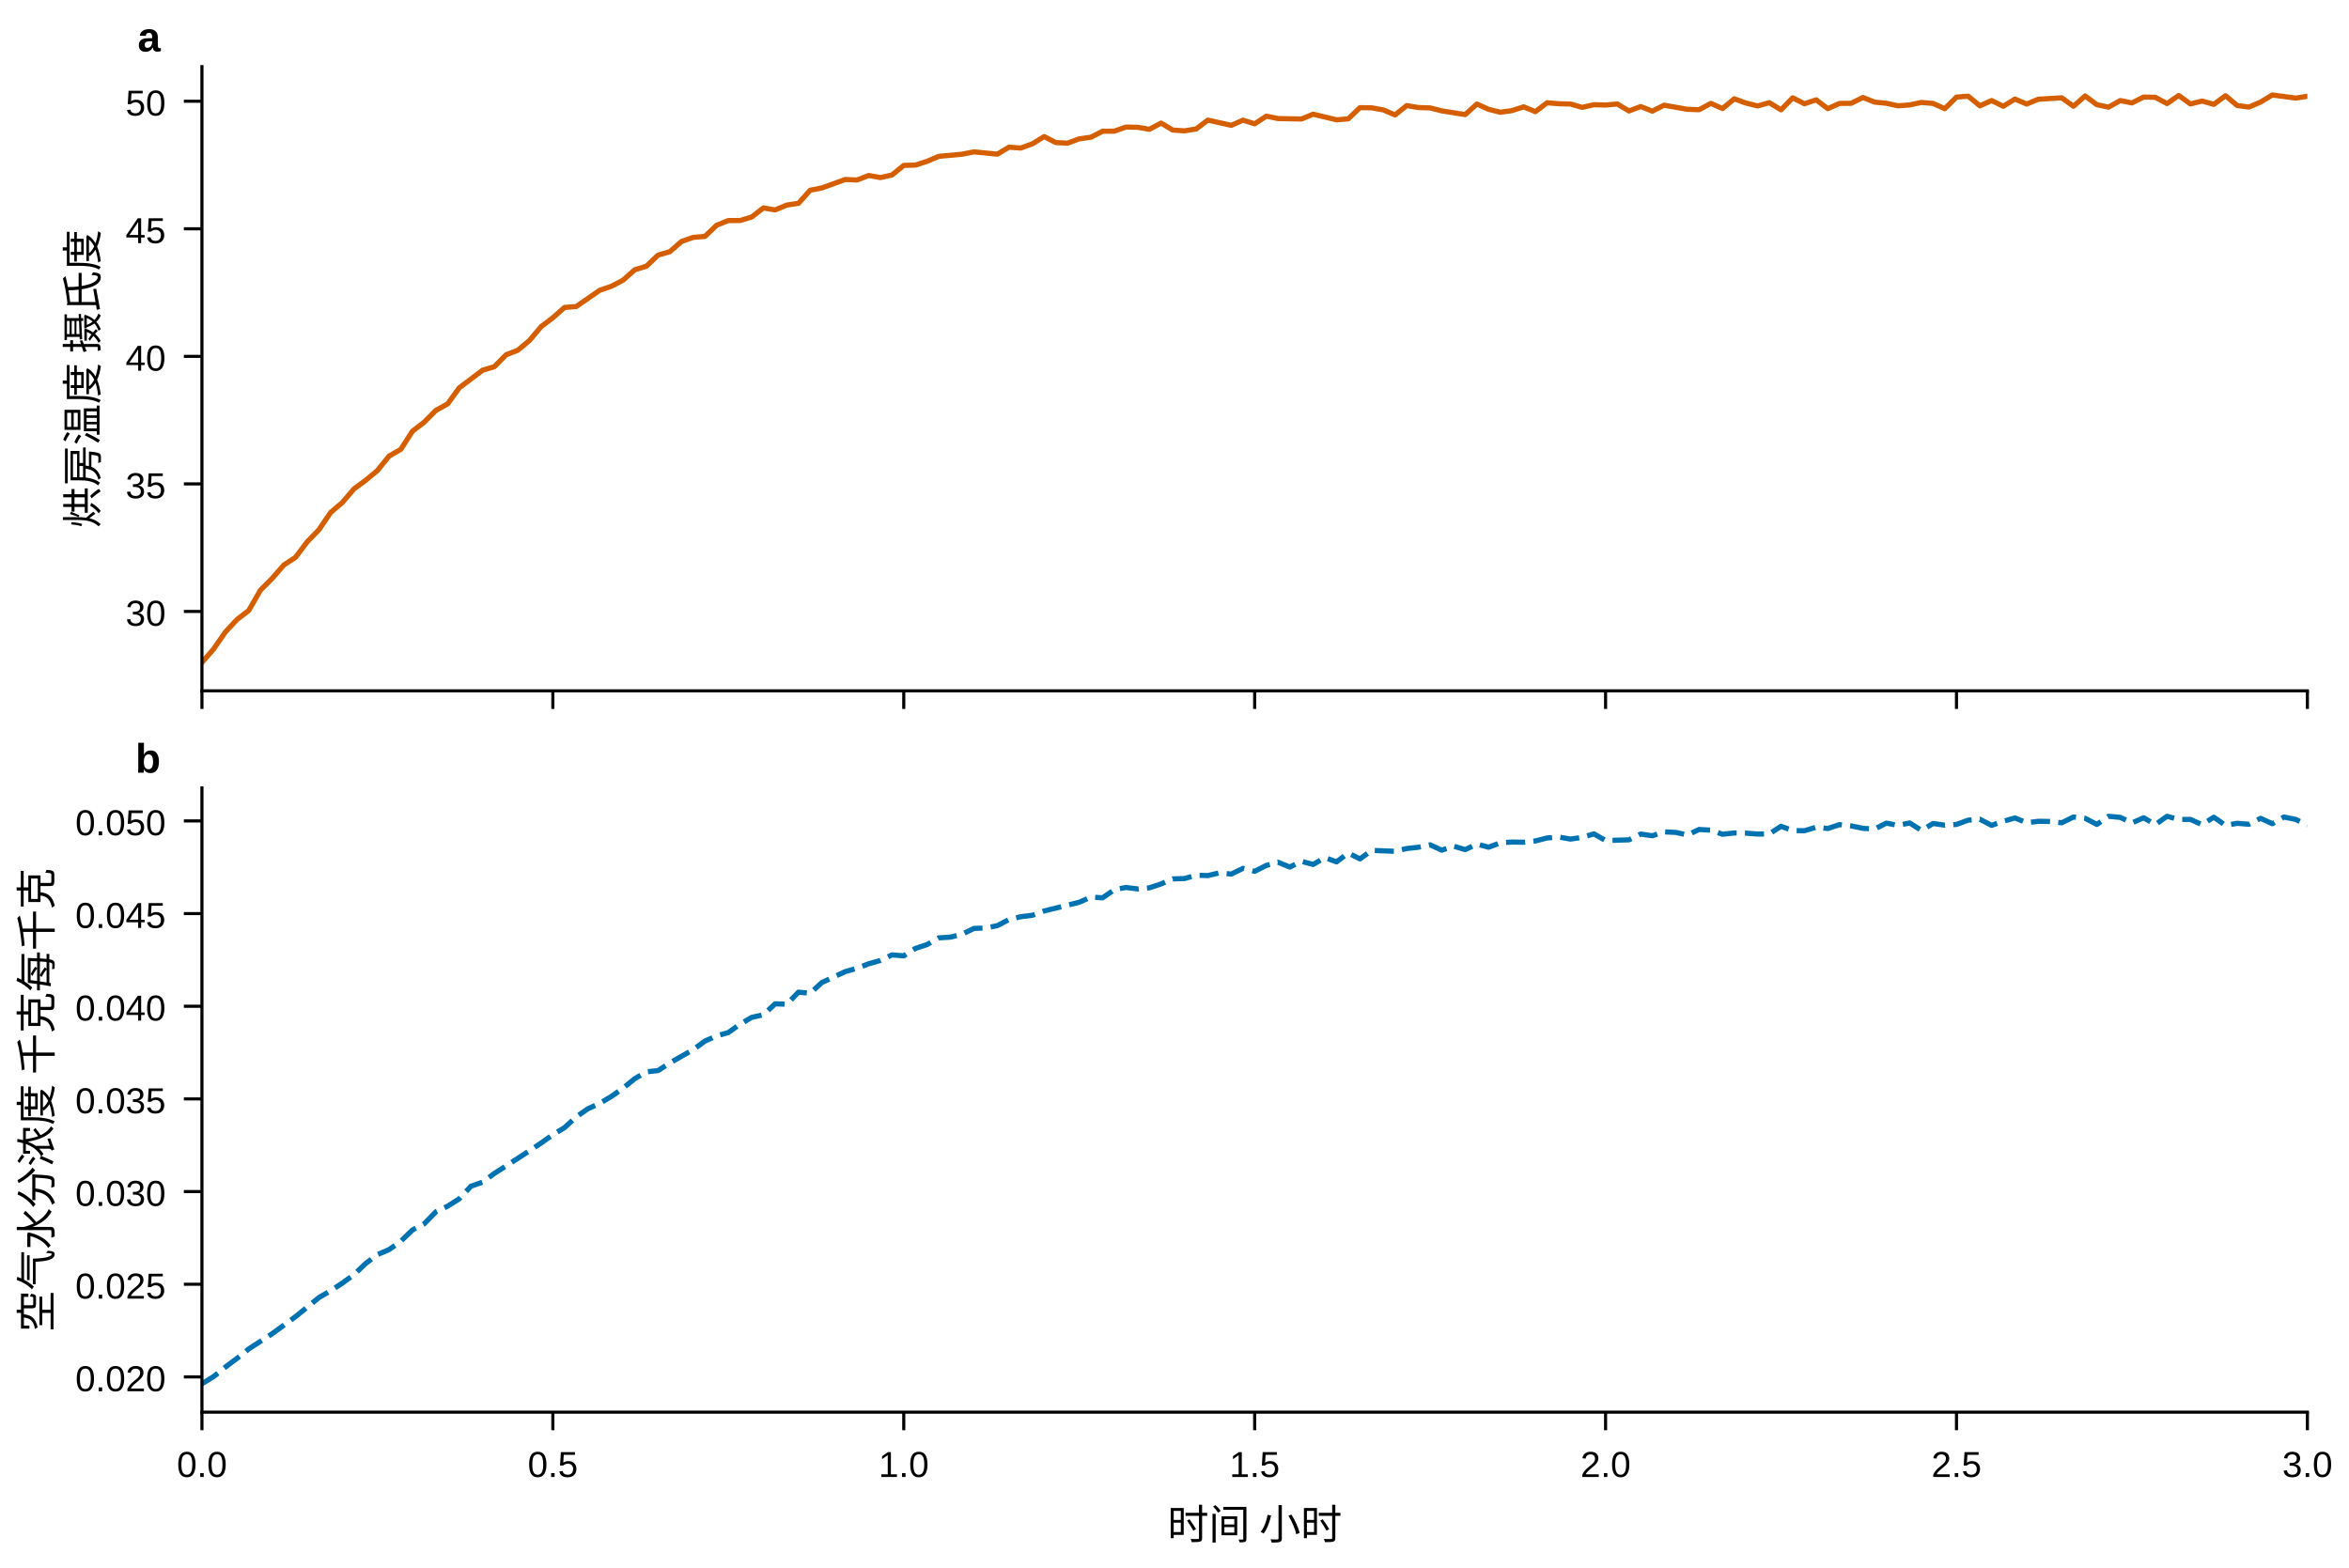
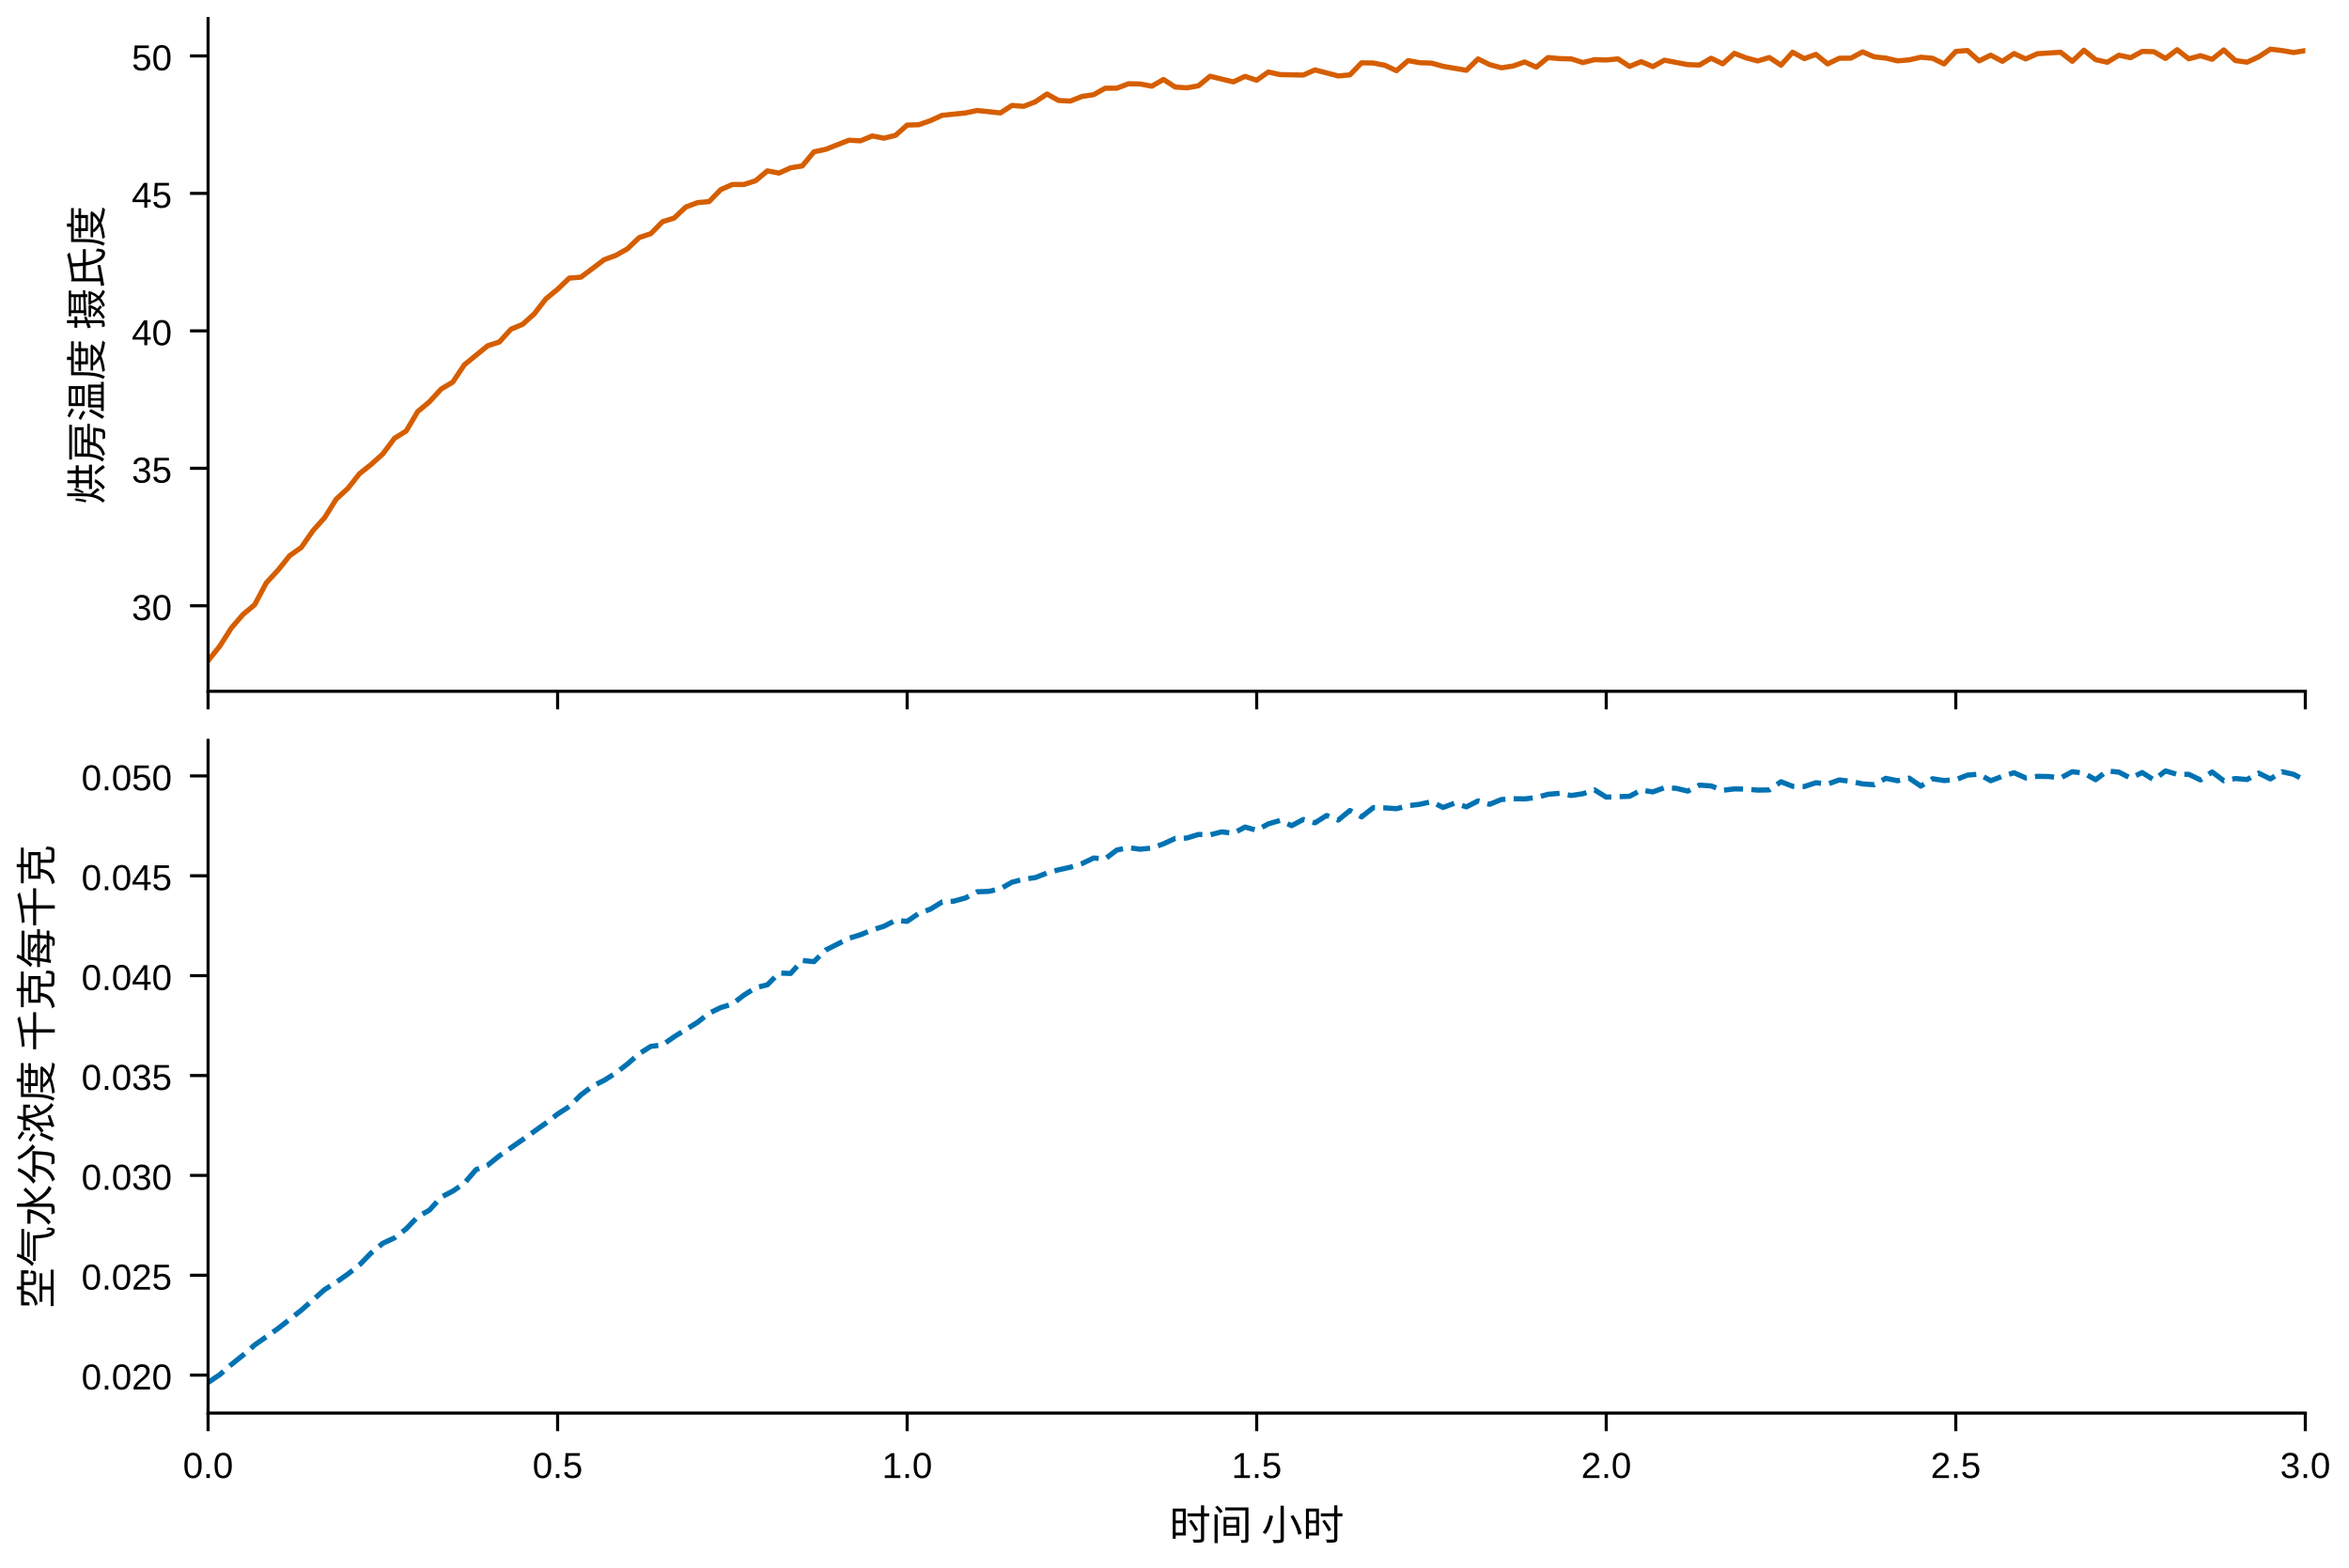
<svg xmlns="http://www.w3.org/2000/svg" xmlns:xlink="http://www.w3.org/1999/xlink" width="454.8pt" height="303.6pt" viewBox="0 0 454.8 303.6" version="1.1">
  <defs>
    <style type="text/css">*{stroke-linejoin: round; stroke-linecap: butt}</style>
  </defs>
  <g id="figure_1">
    <g id="patch_1">
      <path d="M 0 303.6  L 454.8 303.6  L 454.8 0  L 0 0  z " style="fill: #ffffff" />
    </g>
    <g id="axes_1">
      <g id="patch_2">
-         <path d="M 39.099 133.772  L 446.745 133.772  L 446.745 12.896  L 39.099 12.896  z " style="fill: #ffffff" />
+         <path d="M 40.286 133.862  L 446.342 133.862  L 446.342 3.6  L 40.286 3.6  z " style="fill: #ffffff" />
      </g>
      <g id="matplotlib.axis_1">
        <g id="xtick_1">
          <g id="line2d_1">
            <defs>
-               <path id="m275f504284" d="M 0 0  L 0 3.5  " style="stroke: #000000; stroke-width: 0.6" />
+               <path id="m5ef7e6e526" d="M 0 0  L 0 3.5  " style="stroke: #000000; stroke-width: 0.6" />
            </defs>
            <g>
-               <use xlink:href="#m275f504284" x="39.099" y="133.772" style="stroke: #000000; stroke-width: 0.6" />
+               <use xlink:href="#m5ef7e6e526" x="40.286" y="133.862" style="stroke: #000000; stroke-width: 0.6" />
            </g>
          </g>
        </g>
        <g id="xtick_2">
          <g id="line2d_2">
            <g>
-               <use xlink:href="#m275f504284" x="107.04" y="133.772" style="stroke: #000000; stroke-width: 0.6" />
+               <use xlink:href="#m5ef7e6e526" x="107.962" y="133.862" style="stroke: #000000; stroke-width: 0.6" />
            </g>
          </g>
        </g>
        <g id="xtick_3">
          <g id="line2d_3">
            <g>
-               <use xlink:href="#m275f504284" x="174.981" y="133.772" style="stroke: #000000; stroke-width: 0.6" />
+               <use xlink:href="#m5ef7e6e526" x="175.638" y="133.862" style="stroke: #000000; stroke-width: 0.6" />
            </g>
          </g>
        </g>
        <g id="xtick_4">
          <g id="line2d_4">
            <g>
-               <use xlink:href="#m275f504284" x="242.922" y="133.772" style="stroke: #000000; stroke-width: 0.6" />
+               <use xlink:href="#m5ef7e6e526" x="243.314" y="133.862" style="stroke: #000000; stroke-width: 0.6" />
            </g>
          </g>
        </g>
        <g id="xtick_5">
          <g id="line2d_5">
            <g>
-               <use xlink:href="#m275f504284" x="310.863" y="133.772" style="stroke: #000000; stroke-width: 0.6" />
+               <use xlink:href="#m5ef7e6e526" x="310.99" y="133.862" style="stroke: #000000; stroke-width: 0.6" />
            </g>
          </g>
        </g>
        <g id="xtick_6">
          <g id="line2d_6">
            <g>
-               <use xlink:href="#m275f504284" x="378.804" y="133.772" style="stroke: #000000; stroke-width: 0.6" />
+               <use xlink:href="#m5ef7e6e526" x="378.666" y="133.862" style="stroke: #000000; stroke-width: 0.6" />
            </g>
          </g>
        </g>
        <g id="xtick_7">
          <g id="line2d_7">
            <g>
-               <use xlink:href="#m275f504284" x="446.745" y="133.772" style="stroke: #000000; stroke-width: 0.6" />
+               <use xlink:href="#m5ef7e6e526" x="446.342" y="133.862" style="stroke: #000000; stroke-width: 0.6" />
            </g>
          </g>
        </g>
      </g>
      <g id="matplotlib.axis_2">
        <g id="ytick_1">
          <g id="line2d_8">
            <defs>
-               <path id="m0cbccdf1a3" d="M 0 0  L -3.5 0  " style="stroke: #000000; stroke-width: 0.6" />
+               <path id="m7b26cdd08c" d="M 0 0  L -3.5 0  " style="stroke: #000000; stroke-width: 0.6" />
            </defs>
            <g>
-               <use xlink:href="#m0cbccdf1a3" x="39.099" y="118.398" style="stroke: #000000; stroke-width: 0.6" />
+               <use xlink:href="#m7b26cdd08c" x="40.286" y="117.295" style="stroke: #000000; stroke-width: 0.6" />
            </g>
          </g>
          <g id="text_1">
-             <text style="font-size: 7px; font-family: 'Noto Sans SC', 'Arial', 'Helvetica', 'DejaVu Sans', sans-serif; text-anchor: end" x="32.099" y="121.177" transform="rotate(-0 32.09906 121.1774)">30</text>
+             <text style="font-size: 7px; font-family: 'Noto Sans SC', 'Arial', 'Helvetica', 'DejaVu Sans', sans-serif; text-anchor: end" x="33.286" y="120.08" transform="rotate(-0 33.28578 120.0804)">30</text>
          </g>
        </g>
        <g id="ytick_2">
          <g id="line2d_9">
            <g>
-               <use xlink:href="#m0cbccdf1a3" x="39.099" y="93.7" style="stroke: #000000; stroke-width: 0.6" />
+               <use xlink:href="#m7b26cdd08c" x="40.286" y="90.679" style="stroke: #000000; stroke-width: 0.6" />
            </g>
          </g>
          <g id="text_2">
-             <text style="font-size: 7px; font-family: 'Noto Sans SC', 'Arial', 'Helvetica', 'DejaVu Sans', sans-serif; text-anchor: end" x="32.099" y="96.479" transform="rotate(-0 32.09906 96.4793)">35</text>
+             <text style="font-size: 7px; font-family: 'Noto Sans SC', 'Arial', 'Helvetica', 'DejaVu Sans', sans-serif; text-anchor: end" x="33.286" y="93.464" transform="rotate(-0 33.28578 93.46437)">35</text>
          </g>
        </g>
        <g id="ytick_3">
          <g id="line2d_10">
            <g>
-               <use xlink:href="#m0cbccdf1a3" x="39.099" y="69.002" style="stroke: #000000; stroke-width: 0.6" />
+               <use xlink:href="#m7b26cdd08c" x="40.286" y="64.063" style="stroke: #000000; stroke-width: 0.6" />
            </g>
          </g>
          <g id="text_3">
-             <text style="font-size: 7px; font-family: 'Noto Sans SC', 'Arial', 'Helvetica', 'DejaVu Sans', sans-serif; text-anchor: end" x="32.099" y="71.781" transform="rotate(-0 32.09906 71.78119)">40</text>
+             <text style="font-size: 7px; font-family: 'Noto Sans SC', 'Arial', 'Helvetica', 'DejaVu Sans', sans-serif; text-anchor: end" x="33.286" y="66.848" transform="rotate(-0 33.28578 66.84834)">40</text>
          </g>
        </g>
        <g id="ytick_4">
          <g id="line2d_11">
            <g>
-               <use xlink:href="#m0cbccdf1a3" x="39.099" y="44.304" style="stroke: #000000; stroke-width: 0.6" />
+               <use xlink:href="#m7b26cdd08c" x="40.286" y="37.447" style="stroke: #000000; stroke-width: 0.6" />
            </g>
          </g>
          <g id="text_4">
-             <text style="font-size: 7px; font-family: 'Noto Sans SC', 'Arial', 'Helvetica', 'DejaVu Sans', sans-serif; text-anchor: end" x="32.099" y="47.083" transform="rotate(-0 32.09906 47.08307)">45</text>
+             <text style="font-size: 7px; font-family: 'Noto Sans SC', 'Arial', 'Helvetica', 'DejaVu Sans', sans-serif; text-anchor: end" x="33.286" y="40.232" transform="rotate(-0 33.28578 40.23232)">45</text>
          </g>
        </g>
        <g id="ytick_5">
          <g id="line2d_12">
            <g>
-               <use xlink:href="#m0cbccdf1a3" x="39.099" y="19.606" style="stroke: #000000; stroke-width: 0.6" />
+               <use xlink:href="#m7b26cdd08c" x="40.286" y="10.831" style="stroke: #000000; stroke-width: 0.6" />
            </g>
          </g>
          <g id="text_5">
-             <text style="font-size: 7px; font-family: 'Noto Sans SC', 'Arial', 'Helvetica', 'DejaVu Sans', sans-serif; text-anchor: end" x="32.099" y="22.385" transform="rotate(-0 32.09906 22.38496)">50</text>
+             <text style="font-size: 7px; font-family: 'Noto Sans SC', 'Arial', 'Helvetica', 'DejaVu Sans', sans-serif; text-anchor: end" x="33.286" y="13.616" transform="rotate(-0 33.28578 13.61629)">50</text>
          </g>
        </g>
        <g id="text_6">
-           <text style="font-size: 8px; font-family: 'Noto Sans SC', 'Arial', 'Helvetica', 'DejaVu Sans', sans-serif; text-anchor: middle" x="18.862" y="73.334" transform="rotate(-90 18.86219 73.33402)">烘房温度  摄氏度</text>
+           <text style="font-size: 8px; font-family: 'Noto Sans SC', 'Arial', 'Helvetica', 'DejaVu Sans', sans-serif; text-anchor: middle" x="19.683" y="68.731" transform="rotate(-90 19.68328 68.73101)">烘房温度  摄氏度</text>
        </g>
      </g>
      <g id="line2d_13">
-         <path d="M 39.099 128.277  L 41.364 125.669  L 43.628 122.389  L 45.893 119.959  L 48.158 118.215  L 50.423 114.279  L 52.687 112.011  L 54.952 109.408  L 57.217 107.921  L 59.481 104.913  L 61.746 102.582  L 64.011 99.237  L 66.275 97.316  L 68.54 94.658  L 70.805 92.999  L 73.07 91.112  L 75.334 88.311  L 77.599 87.012  L 79.864 83.49  L 82.128 81.751  L 84.393 79.464  L 86.658 78.219  L 88.922 75.093  L 93.452 71.679  L 95.717 71.003  L 97.981 68.701  L 100.246 67.826  L 102.511 65.934  L 104.775 63.242  L 107.04 61.528  L 109.305 59.528  L 111.569 59.36  L 116.099 56.213  L 118.363 55.443  L 120.628 54.257  L 122.893 52.242  L 125.158 51.545  L 127.422 49.392  L 129.687 48.74  L 131.952 46.759  L 134.216 45.969  L 136.481 45.781  L 138.746 43.622  L 141.01 42.708  L 143.275 42.703  L 145.54 42.022  L 147.805 40.263  L 150.069 40.653  L 152.334 39.71  L 154.599 39.369  L 156.863 36.835  L 159.128 36.391  L 163.657 34.756  L 165.922 34.859  L 168.187 33.985  L 170.452 34.385  L 172.716 33.876  L 174.981 32.029  L 177.246 31.965  L 179.51 31.234  L 181.775 30.275  L 186.304 29.851  L 188.569 29.406  L 193.099 29.851  L 195.363 28.502  L 197.628 28.665  L 199.893 27.85  L 202.157 26.447  L 204.422 27.608  L 206.687 27.722  L 208.951 26.887  L 211.216 26.571  L 213.481 25.41  L 215.745 25.4  L 218.01 24.605  L 220.275 24.649  L 222.54 25.039  L 224.804 23.834  L 227.069 25.188  L 229.334 25.336  L 231.598 24.975  L 233.863 23.256  L 238.392 24.269  L 240.657 23.276  L 242.922 23.972  L 245.187 22.495  L 247.451 22.96  L 251.981 23.044  L 254.245 22.115  L 258.775 23.202  L 261.039 23.014  L 263.304 20.846  L 265.569 20.875  L 267.834 21.285  L 270.098 22.258  L 272.363 20.445  L 274.628 20.826  L 276.892 20.895  L 279.157 21.473  L 283.686 22.189  L 285.951 20.144  L 288.216 21.172  L 290.481 21.735  L 292.745 21.419  L 295.01 20.688  L 297.275 21.621  L 299.539 19.897  L 301.804 20.09  L 304.069 20.139  L 306.333 20.796  L 308.598 20.273  L 310.863 20.337  L 313.128 20.134  L 315.392 21.488  L 317.657 20.633  L 319.922 21.522  L 322.186 20.371  L 326.716 21.172  L 328.98 21.241  L 331.245 20.021  L 333.51 21.018  L 335.774 19.136  L 338.039 19.956  L 340.304 20.51  L 342.569 19.887  L 344.833 21.265  L 347.098 18.939  L 349.363 20.09  L 351.627 19.329  L 353.892 21.038  L 356.157 20.026  L 358.421 20.001  L 360.686 18.88  L 362.951 19.769  L 365.216 19.996  L 367.48 20.49  L 369.745 20.317  L 372.01 19.838  L 374.274 20.026  L 376.539 21.048  L 378.804 18.801  L 381.068 18.628  L 383.333 20.495  L 385.598 19.472  L 387.863 20.574  L 390.127 19.181  L 392.392 20.144  L 394.657 19.211  L 399.186 18.944  L 401.451 20.574  L 403.715 18.578  L 405.98 20.273  L 408.245 20.747  L 410.51 19.472  L 412.774 19.927  L 415.039 18.791  L 417.304 18.845  L 419.568 20.055  L 421.833 18.489  L 424.098 20.124  L 426.362 19.566  L 428.627 20.208  L 430.892 18.529  L 433.156 20.436  L 435.421 20.732  L 437.686 19.764  L 439.951 18.391  L 444.48 18.993  L 446.745 18.643  L 446.745 18.643  " clip-path="url(#p5a6f36ea54)" style="fill: none; stroke: #d55e00; stroke-linecap: square" />
+         <path d="M 40.286 127.941  L 42.542 125.13  L 44.798 121.596  L 47.053 118.977  L 49.309 117.098  L 51.565 112.855  L 53.821 110.412  L 56.077 107.606  L 58.333 106.004  L 60.589 102.762  L 62.844 100.25  L 65.1 96.646  L 67.356 94.575  L 69.612 91.711  L 71.868 89.923  L 74.124 87.889  L 76.38 84.871  L 78.635 83.471  L 80.891 79.676  L 83.147 77.802  L 85.403 75.337  L 87.659 73.996  L 89.915 70.626  L 94.427 66.948  L 96.682 66.218  L 98.938 63.738  L 101.194 62.796  L 103.45 60.757  L 105.706 57.856  L 107.962 56.009  L 110.218 53.853  L 112.473 53.672  L 116.985 50.281  L 119.241 49.45  L 121.497 48.173  L 123.753 46.001  L 126.009 45.25  L 128.265 42.929  L 130.52 42.227  L 132.776 40.092  L 135.032 39.24  L 137.288 39.038  L 139.544 36.712  L 141.8 35.727  L 144.056 35.722  L 146.311 34.987  L 148.567 33.092  L 150.823 33.513  L 153.079 32.496  L 155.335 32.129  L 157.591 29.398  L 159.847 28.919  L 164.358 27.157  L 166.614 27.269  L 168.87 26.326  L 171.126 26.758  L 173.382 26.209  L 175.638 24.218  L 177.894 24.149  L 180.149 23.361  L 182.405 22.329  L 186.917 21.871  L 189.173 21.392  L 193.685 21.871  L 195.941 20.418  L 198.196 20.593  L 200.452 19.715  L 202.708 18.203  L 204.964 19.454  L 207.22 19.577  L 209.476 18.677  L 211.732 18.336  L 213.987 17.085  L 216.243 17.075  L 218.499 16.218  L 220.755 16.266  L 223.011 16.686  L 225.267 15.387  L 227.523 16.846  L 229.779 17.005  L 232.034 16.617  L 234.29 14.764  L 238.802 15.856  L 241.058 14.786  L 243.314 15.536  L 245.57 13.945  L 247.825 14.445  L 252.337 14.535  L 254.593 13.535  L 259.105 14.706  L 261.361 14.504  L 263.616 12.167  L 265.872 12.199  L 268.128 12.64  L 270.384 13.689  L 272.64 11.735  L 274.896 12.145  L 277.152 12.22  L 279.408 12.843  L 283.919 13.615  L 286.175 11.411  L 288.431 12.518  L 290.687 13.125  L 292.943 12.784  L 295.199 11.996  L 297.454 13.002  L 299.71 11.145  L 301.966 11.352  L 304.222 11.405  L 306.478 12.113  L 308.734 11.549  L 310.99 11.618  L 313.246 11.4  L 315.501 12.859  L 317.757 11.938  L 320.013 12.896  L 322.269 11.656  L 326.781 12.518  L 329.037 12.592  L 331.292 11.278  L 333.548 12.353  L 335.804 10.325  L 338.06 11.208  L 340.316 11.805  L 342.572 11.134  L 344.828 12.619  L 347.084 10.112  L 349.339 11.352  L 351.595 10.532  L 353.851 12.374  L 356.107 11.283  L 358.363 11.256  L 360.619 10.048  L 362.875 11.006  L 365.13 11.251  L 367.386 11.783  L 369.642 11.597  L 371.898 11.081  L 374.154 11.283  L 376.41 12.385  L 378.666 9.963  L 380.922 9.777  L 383.177 11.789  L 385.433 10.687  L 387.689 11.874  L 389.945 10.373  L 392.201 11.411  L 394.457 10.405  L 398.968 10.117  L 401.224 11.874  L 403.48 9.723  L 405.736 11.549  L 407.992 12.06  L 410.248 10.687  L 412.504 11.177  L 414.76 9.952  L 417.015 10.011  L 419.271 11.315  L 421.527 9.627  L 423.783 11.389  L 426.039 10.788  L 428.295 11.48  L 430.551 9.67  L 432.806 11.725  L 435.062 12.044  L 437.318 11.001  L 439.574 9.521  L 441.83 9.787  L 444.086 10.17  L 446.342 9.792  L 446.342 9.792  " clip-path="url(#p435f2da833)" style="fill: none; stroke: #d55e00; stroke-linecap: square" />
      </g>
      <g id="patch_3">
-         <path d="M 39.099 133.772  L 39.099 12.896  " style="fill: none; stroke: #000000; stroke-width: 0.6; stroke-linejoin: miter; stroke-linecap: square" />
+         <path d="M 40.286 133.862  L 40.286 3.6  " style="fill: none; stroke: #000000; stroke-width: 0.6; stroke-linejoin: miter; stroke-linecap: square" />
      </g>
      <g id="patch_4">
-         <path d="M 39.099 133.772  L 446.745 133.772  " style="fill: none; stroke: #000000; stroke-width: 0.6; stroke-linejoin: miter; stroke-linecap: square" />
-       </g>
-       <g id="text_7">
-         <text style="font-weight: 700; font-size: 8px; font-family: 'Noto Sans SC', 'Arial', 'Helvetica', 'DejaVu Sans', sans-serif; text-anchor: end" x="31.099" y="9.953" transform="rotate(-0 31.09906 9.9525)">a</text>
+         <path d="M 40.286 133.862  L 446.342 133.862  " style="fill: none; stroke: #000000; stroke-width: 0.6; stroke-linejoin: miter; stroke-linecap: square" />
      </g>
    </g>
    <g id="axes_2">
      <g id="patch_5">
-         <path d="M 39.099 273.444  L 446.745 273.444  L 446.745 152.569  L 39.099 152.569  z " style="fill: #ffffff" />
+         <path d="M 40.286 273.625  L 446.342 273.625  L 446.342 143.363  L 40.286 143.363  z " style="fill: #ffffff" />
      </g>
      <g id="matplotlib.axis_3">
        <g id="xtick_8">
          <g id="line2d_14">
            <g>
-               <use xlink:href="#m275f504284" x="39.099" y="273.444" style="stroke: #000000; stroke-width: 0.6" />
-             </g>
-           </g>
-           <g id="text_8">
-             <text style="font-size: 7px; font-family: 'Noto Sans SC', 'Arial', 'Helvetica', 'DejaVu Sans', sans-serif; text-anchor: middle" x="39.099" y="286.002" transform="rotate(-0 39.09906 286.0025)">0.0</text>
+               <use xlink:href="#m5ef7e6e526" x="40.286" y="273.625" style="stroke: #000000; stroke-width: 0.6" />
+             </g>
+           </g>
+           <g id="text_7">
+             <text style="font-size: 7px; font-family: 'Noto Sans SC', 'Arial', 'Helvetica', 'DejaVu Sans', sans-serif; text-anchor: middle" x="40.286" y="286.196" transform="rotate(-0 40.28578 286.1961)">0.0</text>
          </g>
        </g>
        <g id="xtick_9">
          <g id="line2d_15">
            <g>
-               <use xlink:href="#m275f504284" x="107.04" y="273.444" style="stroke: #000000; stroke-width: 0.6" />
-             </g>
-           </g>
-           <g id="text_9">
-             <text style="font-size: 7px; font-family: 'Noto Sans SC', 'Arial', 'Helvetica', 'DejaVu Sans', sans-serif; text-anchor: middle" x="107.04" y="286.002" transform="rotate(-0 107.04 286.0025)">0.5</text>
+               <use xlink:href="#m5ef7e6e526" x="107.962" y="273.625" style="stroke: #000000; stroke-width: 0.6" />
+             </g>
+           </g>
+           <g id="text_8">
+             <text style="font-size: 7px; font-family: 'Noto Sans SC', 'Arial', 'Helvetica', 'DejaVu Sans', sans-serif; text-anchor: middle" x="107.962" y="286.196" transform="rotate(-0 107.9618 286.1961)">0.5</text>
          </g>
        </g>
        <g id="xtick_10">
          <g id="line2d_16">
            <g>
-               <use xlink:href="#m275f504284" x="174.981" y="273.444" style="stroke: #000000; stroke-width: 0.6" />
-             </g>
-           </g>
-           <g id="text_10">
-             <text style="font-size: 7px; font-family: 'Noto Sans SC', 'Arial', 'Helvetica', 'DejaVu Sans', sans-serif; text-anchor: middle" x="174.981" y="286.002" transform="rotate(-0 174.9809 286.0025)">1.0</text>
+               <use xlink:href="#m5ef7e6e526" x="175.638" y="273.625" style="stroke: #000000; stroke-width: 0.6" />
+             </g>
+           </g>
+           <g id="text_9">
+             <text style="font-size: 7px; font-family: 'Noto Sans SC', 'Arial', 'Helvetica', 'DejaVu Sans', sans-serif; text-anchor: middle" x="175.638" y="286.196" transform="rotate(-0 175.6377 286.1961)">1.0</text>
          </g>
        </g>
        <g id="xtick_11">
          <g id="line2d_17">
            <g>
-               <use xlink:href="#m275f504284" x="242.922" y="273.444" style="stroke: #000000; stroke-width: 0.6" />
-             </g>
-           </g>
-           <g id="text_11">
-             <text style="font-size: 7px; font-family: 'Noto Sans SC', 'Arial', 'Helvetica', 'DejaVu Sans', sans-serif; text-anchor: middle" x="242.922" y="286.002" transform="rotate(-0 242.9219 286.0025)">1.5</text>
+               <use xlink:href="#m5ef7e6e526" x="243.314" y="273.625" style="stroke: #000000; stroke-width: 0.6" />
+             </g>
+           </g>
+           <g id="text_10">
+             <text style="font-size: 7px; font-family: 'Noto Sans SC', 'Arial', 'Helvetica', 'DejaVu Sans', sans-serif; text-anchor: middle" x="243.314" y="286.196" transform="rotate(-0 243.3137 286.1961)">1.5</text>
          </g>
        </g>
        <g id="xtick_12">
          <g id="line2d_18">
            <g>
-               <use xlink:href="#m275f504284" x="310.863" y="273.444" style="stroke: #000000; stroke-width: 0.6" />
-             </g>
-           </g>
-           <g id="text_12">
-             <text style="font-size: 7px; font-family: 'Noto Sans SC', 'Arial', 'Helvetica', 'DejaVu Sans', sans-serif; text-anchor: middle" x="310.863" y="286.002" transform="rotate(-0 310.8628 286.0025)">2.0</text>
+               <use xlink:href="#m5ef7e6e526" x="310.99" y="273.625" style="stroke: #000000; stroke-width: 0.6" />
+             </g>
+           </g>
+           <g id="text_11">
+             <text style="font-size: 7px; font-family: 'Noto Sans SC', 'Arial', 'Helvetica', 'DejaVu Sans', sans-serif; text-anchor: middle" x="310.99" y="286.196" transform="rotate(-0 310.9897 286.1961)">2.0</text>
          </g>
        </g>
        <g id="xtick_13">
          <g id="line2d_19">
            <g>
-               <use xlink:href="#m275f504284" x="378.804" y="273.444" style="stroke: #000000; stroke-width: 0.6" />
-             </g>
-           </g>
-           <g id="text_13">
-             <text style="font-size: 7px; font-family: 'Noto Sans SC', 'Arial', 'Helvetica', 'DejaVu Sans', sans-serif; text-anchor: middle" x="378.804" y="286.002" transform="rotate(-0 378.8037 286.0025)">2.5</text>
+               <use xlink:href="#m5ef7e6e526" x="378.666" y="273.625" style="stroke: #000000; stroke-width: 0.6" />
+             </g>
+           </g>
+           <g id="text_12">
+             <text style="font-size: 7px; font-family: 'Noto Sans SC', 'Arial', 'Helvetica', 'DejaVu Sans', sans-serif; text-anchor: middle" x="378.666" y="286.196" transform="rotate(-0 378.6657 286.1961)">2.5</text>
          </g>
        </g>
        <g id="xtick_14">
          <g id="line2d_20">
            <g>
-               <use xlink:href="#m275f504284" x="446.745" y="273.444" style="stroke: #000000; stroke-width: 0.6" />
-             </g>
-           </g>
-           <g id="text_14">
-             <text style="font-size: 7px; font-family: 'Noto Sans SC', 'Arial', 'Helvetica', 'DejaVu Sans', sans-serif; text-anchor: middle" x="446.745" y="286.002" transform="rotate(-0 446.7447 286.0025)">3.0</text>
-           </g>
-         </g>
-         <g id="text_15">
-           <text style="font-size: 8px; font-family: 'Noto Sans SC', 'Arial', 'Helvetica', 'DejaVu Sans', sans-serif; text-anchor: middle" x="242.922" y="298.056" transform="rotate(-0 242.9219 298.0558)">时间  小时</text>
+               <use xlink:href="#m5ef7e6e526" x="446.342" y="273.625" style="stroke: #000000; stroke-width: 0.6" />
+             </g>
+           </g>
+           <g id="text_13">
+             <text style="font-size: 7px; font-family: 'Noto Sans SC', 'Arial', 'Helvetica', 'DejaVu Sans', sans-serif; text-anchor: middle" x="446.342" y="286.196" transform="rotate(-0 446.3416 286.1961)">3.0</text>
+           </g>
+         </g>
+         <g id="text_14">
+           <text style="font-size: 8px; font-family: 'Noto Sans SC', 'Arial', 'Helvetica', 'DejaVu Sans', sans-serif; text-anchor: middle" x="243.314" y="298.167" transform="rotate(-0 243.3137 298.167)">时间  小时</text>
        </g>
      </g>
      <g id="matplotlib.axis_4">
        <g id="ytick_6">
          <g id="line2d_21">
            <g>
-               <use xlink:href="#m0cbccdf1a3" x="39.099" y="266.622" style="stroke: #000000; stroke-width: 0.6" />
-             </g>
-           </g>
-           <g id="text_16">
-             <text style="font-size: 7px; font-family: 'Noto Sans SC', 'Arial', 'Helvetica', 'DejaVu Sans', sans-serif; text-anchor: end" x="32.099" y="269.401" transform="rotate(-0 32.09906 269.4011)">0.020</text>
+               <use xlink:href="#m7b26cdd08c" x="40.286" y="266.273" style="stroke: #000000; stroke-width: 0.6" />
+             </g>
+           </g>
+           <g id="text_15">
+             <text style="font-size: 7px; font-family: 'Noto Sans SC', 'Arial', 'Helvetica', 'DejaVu Sans', sans-serif; text-anchor: end" x="33.286" y="269.058" transform="rotate(-0 33.28578 269.0584)">0.020</text>
          </g>
        </g>
        <g id="ytick_7">
          <g id="line2d_22">
            <g>
-               <use xlink:href="#m0cbccdf1a3" x="39.099" y="248.678" style="stroke: #000000; stroke-width: 0.6" />
-             </g>
-           </g>
-           <g id="text_17">
-             <text style="font-size: 7px; font-family: 'Noto Sans SC', 'Arial', 'Helvetica', 'DejaVu Sans', sans-serif; text-anchor: end" x="32.099" y="251.457" transform="rotate(-0 32.09906 251.4575)">0.025</text>
+               <use xlink:href="#m7b26cdd08c" x="40.286" y="246.936" style="stroke: #000000; stroke-width: 0.6" />
+             </g>
+           </g>
+           <g id="text_16">
+             <text style="font-size: 7px; font-family: 'Noto Sans SC', 'Arial', 'Helvetica', 'DejaVu Sans', sans-serif; text-anchor: end" x="33.286" y="249.721" transform="rotate(-0 33.28578 249.7213)">0.025</text>
          </g>
        </g>
        <g id="ytick_8">
          <g id="line2d_23">
            <g>
-               <use xlink:href="#m0cbccdf1a3" x="39.099" y="230.735" style="stroke: #000000; stroke-width: 0.6" />
-             </g>
-           </g>
-           <g id="text_18">
-             <text style="font-size: 7px; font-family: 'Noto Sans SC', 'Arial', 'Helvetica', 'DejaVu Sans', sans-serif; text-anchor: end" x="32.099" y="233.514" transform="rotate(-0 32.09906 233.5138)">0.030</text>
+               <use xlink:href="#m7b26cdd08c" x="40.286" y="227.599" style="stroke: #000000; stroke-width: 0.6" />
+             </g>
+           </g>
+           <g id="text_17">
+             <text style="font-size: 7px; font-family: 'Noto Sans SC', 'Arial', 'Helvetica', 'DejaVu Sans', sans-serif; text-anchor: end" x="33.286" y="230.384" transform="rotate(-0 33.28578 230.3843)">0.030</text>
          </g>
        </g>
        <g id="ytick_9">
          <g id="line2d_24">
            <g>
-               <use xlink:href="#m0cbccdf1a3" x="39.099" y="212.791" style="stroke: #000000; stroke-width: 0.6" />
-             </g>
-           </g>
-           <g id="text_19">
-             <text style="font-size: 7px; font-family: 'Noto Sans SC', 'Arial', 'Helvetica', 'DejaVu Sans', sans-serif; text-anchor: end" x="32.099" y="215.57" transform="rotate(-0 32.09906 215.5702)">0.035</text>
+               <use xlink:href="#m7b26cdd08c" x="40.286" y="208.261" style="stroke: #000000; stroke-width: 0.6" />
+             </g>
+           </g>
+           <g id="text_18">
+             <text style="font-size: 7px; font-family: 'Noto Sans SC', 'Arial', 'Helvetica', 'DejaVu Sans', sans-serif; text-anchor: end" x="33.286" y="211.047" transform="rotate(-0 33.28578 211.0472)">0.035</text>
          </g>
        </g>
        <g id="ytick_10">
          <g id="line2d_25">
            <g>
-               <use xlink:href="#m0cbccdf1a3" x="39.099" y="194.847" style="stroke: #000000; stroke-width: 0.6" />
-             </g>
-           </g>
-           <g id="text_20">
-             <text style="font-size: 7px; font-family: 'Noto Sans SC', 'Arial', 'Helvetica', 'DejaVu Sans', sans-serif; text-anchor: end" x="32.099" y="197.627" transform="rotate(-0 32.09906 197.6265)">0.040</text>
+               <use xlink:href="#m7b26cdd08c" x="40.286" y="188.924" style="stroke: #000000; stroke-width: 0.6" />
+             </g>
+           </g>
+           <g id="text_19">
+             <text style="font-size: 7px; font-family: 'Noto Sans SC', 'Arial', 'Helvetica', 'DejaVu Sans', sans-serif; text-anchor: end" x="33.286" y="191.71" transform="rotate(-0 33.28578 191.7102)">0.040</text>
          </g>
        </g>
        <g id="ytick_11">
          <g id="line2d_26">
            <g>
-               <use xlink:href="#m0cbccdf1a3" x="39.099" y="176.904" style="stroke: #000000; stroke-width: 0.6" />
-             </g>
-           </g>
-           <g id="text_21">
-             <text style="font-size: 7px; font-family: 'Noto Sans SC', 'Arial', 'Helvetica', 'DejaVu Sans', sans-serif; text-anchor: end" x="32.099" y="179.683" transform="rotate(-0 32.09906 179.6829)">0.045</text>
+               <use xlink:href="#m7b26cdd08c" x="40.286" y="169.587" style="stroke: #000000; stroke-width: 0.6" />
+             </g>
+           </g>
+           <g id="text_20">
+             <text style="font-size: 7px; font-family: 'Noto Sans SC', 'Arial', 'Helvetica', 'DejaVu Sans', sans-serif; text-anchor: end" x="33.286" y="172.373" transform="rotate(-0 33.28578 172.3732)">0.045</text>
          </g>
        </g>
        <g id="ytick_12">
          <g id="line2d_27">
            <g>
-               <use xlink:href="#m0cbccdf1a3" x="39.099" y="158.96" style="stroke: #000000; stroke-width: 0.6" />
-             </g>
-           </g>
-           <g id="text_22">
-             <text style="font-size: 7px; font-family: 'Noto Sans SC', 'Arial', 'Helvetica', 'DejaVu Sans', sans-serif; text-anchor: end" x="32.099" y="161.739" transform="rotate(-0 32.09906 161.7393)">0.050</text>
-           </g>
-         </g>
-         <g id="text_23">
-           <text style="font-size: 8px; font-family: 'Noto Sans SC', 'Arial', 'Helvetica', 'DejaVu Sans', sans-serif; text-anchor: middle" x="9.953" y="213.006" transform="rotate(-90 9.9525 213.0063)">空气水分浓度  千克每千克</text>
+               <use xlink:href="#m7b26cdd08c" x="40.286" y="150.25" style="stroke: #000000; stroke-width: 0.6" />
+             </g>
+           </g>
+           <g id="text_21">
+             <text style="font-size: 7px; font-family: 'Noto Sans SC', 'Arial', 'Helvetica', 'DejaVu Sans', sans-serif; text-anchor: end" x="33.286" y="153.036" transform="rotate(-0 33.28578 153.0361)">0.050</text>
+           </g>
+         </g>
+         <g id="text_22">
+           <text style="font-size: 8px; font-family: 'Noto Sans SC', 'Arial', 'Helvetica', 'DejaVu Sans', sans-serif; text-anchor: middle" x="9.967" y="208.494" transform="rotate(-90 9.9675 208.4935)">空气水分浓度  千克每千克</text>
        </g>
      </g>
      <g id="line2d_28">
-         <path d="M 39.099 267.95  L 41.364 266.55  L 43.628 264.72  L 45.893 263.033  L 48.158 261.203  L 52.687 258.26  L 57.217 254.959  L 61.746 251.262  L 64.011 249.934  L 66.275 248.463  L 68.54 246.812  L 70.805 244.659  L 73.07 242.936  L 75.334 241.967  L 77.599 240.352  L 79.864 238.163  L 82.128 236.979  L 84.393 234.646  L 86.658 233.57  L 88.922 232.134  L 91.187 229.694  L 93.452 228.904  L 95.717 227.218  L 100.246 224.311  L 104.775 221.332  L 107.04 219.717  L 109.305 218.353  L 111.569 216.272  L 113.834 214.693  L 116.099 213.652  L 118.363 212.324  L 120.628 210.709  L 122.893 208.879  L 125.158 207.551  L 127.422 207.3  L 129.687 205.829  L 134.216 203.245  L 136.481 201.594  L 138.746 200.589  L 141.01 199.943  L 143.275 198.328  L 145.54 197.001  L 147.805 196.498  L 150.069 194.381  L 152.334 194.453  L 154.599 192.12  L 156.863 192.335  L 159.128 190.254  L 163.657 188.136  L 165.922 187.49  L 168.187 186.629  L 170.452 185.983  L 172.716 184.907  L 174.981 185.086  L 177.246 183.65  L 179.51 182.897  L 181.775 181.605  L 184.04 181.461  L 186.304 180.887  L 188.569 179.775  L 190.834 179.703  L 193.099 179.236  L 195.363 178.052  L 197.628 177.514  L 199.893 177.227  L 202.157 176.401  L 208.951 174.715  L 211.216 173.71  L 213.481 173.853  L 215.745 172.274  L 218.01 171.844  L 220.275 172.131  L 222.54 171.915  L 224.804 171.162  L 227.069 170.193  L 229.334 170.121  L 231.598 169.475  L 233.863 169.547  L 236.128 169.008  L 238.392 169.26  L 240.657 168.147  L 242.922 168.721  L 245.187 167.573  L 247.451 166.963  L 249.716 167.896  L 251.981 166.783  L 254.245 167.394  L 256.51 166.066  L 258.775 166.891  L 261.039 165.169  L 263.304 166.317  L 265.569 164.666  L 270.098 164.846  L 272.363 164.307  L 274.628 164.056  L 276.892 163.589  L 279.157 164.63  L 281.422 163.841  L 283.686 164.523  L 285.951 163.446  L 288.216 164.056  L 290.481 163.195  L 292.745 163.051  L 295.01 163.087  L 297.275 162.836  L 299.539 162.262  L 301.804 162.082  L 304.069 162.477  L 306.333 162.154  L 308.598 161.472  L 310.863 162.764  L 315.392 162.621  L 317.657 161.508  L 319.922 161.831  L 322.186 161.077  L 324.451 161.185  L 326.716 161.687  L 328.98 160.611  L 331.245 160.754  L 333.51 161.544  L 335.774 161.293  L 338.039 161.329  L 340.304 161.508  L 342.569 161.472  L 344.833 160.001  L 347.098 160.826  L 349.363 160.862  L 351.627 160.18  L 353.892 160.431  L 356.157 159.678  L 358.421 159.929  L 360.686 160.396  L 362.951 160.539  L 365.216 159.391  L 367.48 159.821  L 369.745 159.355  L 372.01 160.79  L 374.274 159.462  L 376.539 159.785  L 378.804 159.642  L 381.068 158.816  L 383.333 158.637  L 385.598 159.821  L 387.863 159.032  L 390.127 158.386  L 392.392 159.319  L 394.657 159.032  L 396.921 159.068  L 399.186 159.319  L 401.451 158.206  L 403.715 158.458  L 405.98 159.642  L 408.245 158.063  L 410.51 158.278  L 412.774 159.355  L 415.039 158.35  L 417.304 159.678  L 419.568 158.063  L 421.833 158.673  L 424.098 158.673  L 426.362 159.678  L 428.627 158.242  L 430.892 159.821  L 433.156 159.427  L 435.421 159.606  L 437.686 158.458  L 439.951 159.498  L 442.215 158.206  L 444.48 158.673  L 446.745 159.785  L 446.745 159.785  " clip-path="url(#p818b53d46e)" style="fill: none; stroke-dasharray: 3.7,1.6; stroke-dashoffset: 0; stroke: #0072b2" />
+         <path d="M 40.286 267.704  L 42.542 266.195  L 44.798 264.223  L 47.053 262.405  L 49.309 260.433  L 53.821 257.262  L 58.333 253.704  L 62.844 249.72  L 65.1 248.289  L 67.356 246.703  L 69.612 244.924  L 71.868 242.604  L 74.124 240.748  L 76.38 239.703  L 78.635 237.963  L 80.891 235.604  L 83.147 234.328  L 85.403 231.814  L 87.659 230.654  L 89.915 229.107  L 92.171 226.477  L 94.427 225.626  L 96.682 223.808  L 101.194 220.676  L 105.706 217.466  L 107.962 215.726  L 110.218 214.256  L 112.473 212.013  L 114.729 210.311  L 116.985 209.19  L 119.241 207.759  L 121.497 206.018  L 123.753 204.046  L 126.009 202.615  L 128.265 202.344  L 130.52 200.759  L 135.032 197.974  L 137.288 196.195  L 139.544 195.112  L 141.8 194.416  L 144.056 192.676  L 146.311 191.245  L 148.567 190.703  L 150.823 188.422  L 153.079 188.499  L 155.335 185.985  L 157.591 186.217  L 159.847 183.974  L 164.358 181.692  L 166.614 180.996  L 168.87 180.068  L 171.126 179.372  L 173.382 178.212  L 175.638 178.405  L 177.894 176.858  L 180.149 176.046  L 182.405 174.654  L 184.661 174.499  L 186.917 173.88  L 189.173 172.681  L 191.429 172.604  L 193.685 172.101  L 195.941 170.825  L 198.196 170.245  L 200.452 169.935  L 202.708 169.046  L 204.964 168.427  L 207.22 167.924  L 209.476 167.228  L 211.732 166.145  L 213.987 166.3  L 216.243 164.598  L 218.499 164.134  L 220.755 164.444  L 223.011 164.212  L 225.267 163.4  L 227.523 162.355  L 229.779 162.278  L 232.034 161.582  L 234.29 161.659  L 236.546 161.079  L 238.802 161.35  L 241.058 160.151  L 243.314 160.77  L 245.57 159.532  L 247.825 158.875  L 250.081 159.88  L 252.337 158.681  L 254.593 159.339  L 256.849 157.908  L 259.105 158.797  L 261.361 156.941  L 263.616 158.179  L 265.872 156.4  L 268.128 156.438  L 270.384 156.593  L 272.64 156.013  L 274.896 155.742  L 277.152 155.239  L 279.408 156.361  L 281.663 155.51  L 283.919 156.245  L 286.175 155.085  L 288.431 155.742  L 290.687 154.814  L 292.943 154.659  L 295.199 154.698  L 297.454 154.427  L 299.71 153.808  L 301.966 153.615  L 304.222 154.04  L 306.478 153.692  L 308.734 152.958  L 310.99 154.35  L 315.501 154.195  L 317.757 152.996  L 320.013 153.344  L 322.269 152.532  L 324.525 152.648  L 326.781 153.19  L 329.037 152.029  L 331.292 152.184  L 333.548 153.035  L 335.804 152.764  L 338.06 152.803  L 340.316 152.996  L 342.572 152.958  L 344.828 151.372  L 347.084 152.261  L 349.339 152.3  L 351.595 151.565  L 353.851 151.836  L 356.107 151.024  L 358.363 151.295  L 360.619 151.797  L 362.875 151.952  L 365.13 150.714  L 367.386 151.179  L 369.642 150.676  L 371.898 152.223  L 374.154 150.792  L 376.41 151.14  L 378.666 150.985  L 380.922 150.096  L 383.177 149.902  L 385.433 151.179  L 387.689 150.328  L 389.945 149.632  L 392.201 150.637  L 394.457 150.328  L 396.713 150.366  L 398.968 150.637  L 401.224 149.438  L 403.48 149.709  L 405.736 150.985  L 407.992 149.284  L 410.248 149.516  L 412.504 150.676  L 414.76 149.593  L 417.015 151.024  L 419.271 149.284  L 421.527 149.941  L 423.783 149.941  L 426.039 151.024  L 428.295 149.477  L 430.551 151.179  L 432.806 150.753  L 435.062 150.946  L 437.318 149.709  L 439.574 150.83  L 441.83 149.438  L 444.086 149.941  L 446.342 151.14  L 446.342 151.14  " clip-path="url(#pf43e24e359)" style="fill: none; stroke-dasharray: 3.7,1.6; stroke-dashoffset: 0; stroke: #0072b2" />
      </g>
      <g id="patch_6">
-         <path d="M 39.099 273.444  L 39.099 152.569  " style="fill: none; stroke: #000000; stroke-width: 0.6; stroke-linejoin: miter; stroke-linecap: square" />
+         <path d="M 40.286 273.625  L 40.286 143.363  " style="fill: none; stroke: #000000; stroke-width: 0.6; stroke-linejoin: miter; stroke-linecap: square" />
      </g>
      <g id="patch_7">
-         <path d="M 39.099 273.444  L 446.745 273.444  " style="fill: none; stroke: #000000; stroke-width: 0.6; stroke-linejoin: miter; stroke-linecap: square" />
-       </g>
-       <g id="text_24">
-         <text style="font-weight: 700; font-size: 8px; font-family: 'Noto Sans SC', 'Arial', 'Helvetica', 'DejaVu Sans', sans-serif; text-anchor: end" x="31.099" y="149.625" transform="rotate(-0 31.09906 149.6248)">b</text>
+         <path d="M 40.286 273.625  L 446.342 273.625  " style="fill: none; stroke: #000000; stroke-width: 0.6; stroke-linejoin: miter; stroke-linecap: square" />
      </g>
    </g>
  </g>
  <defs>
-     <clipPath id="p5a6f36ea54">
-       <rect x="39.099" y="12.896" width="407.646" height="120.876" />
+     <clipPath id="p435f2da833">
+       <rect x="40.286" y="3.6" width="406.056" height="130.262" />
    </clipPath>
-     <clipPath id="p818b53d46e">
-       <rect x="39.099" y="152.569" width="407.646" height="120.876" />
+     <clipPath id="pf43e24e359">
+       <rect x="40.286" y="143.363" width="406.056" height="130.262" />
    </clipPath>
  </defs>
</svg>
